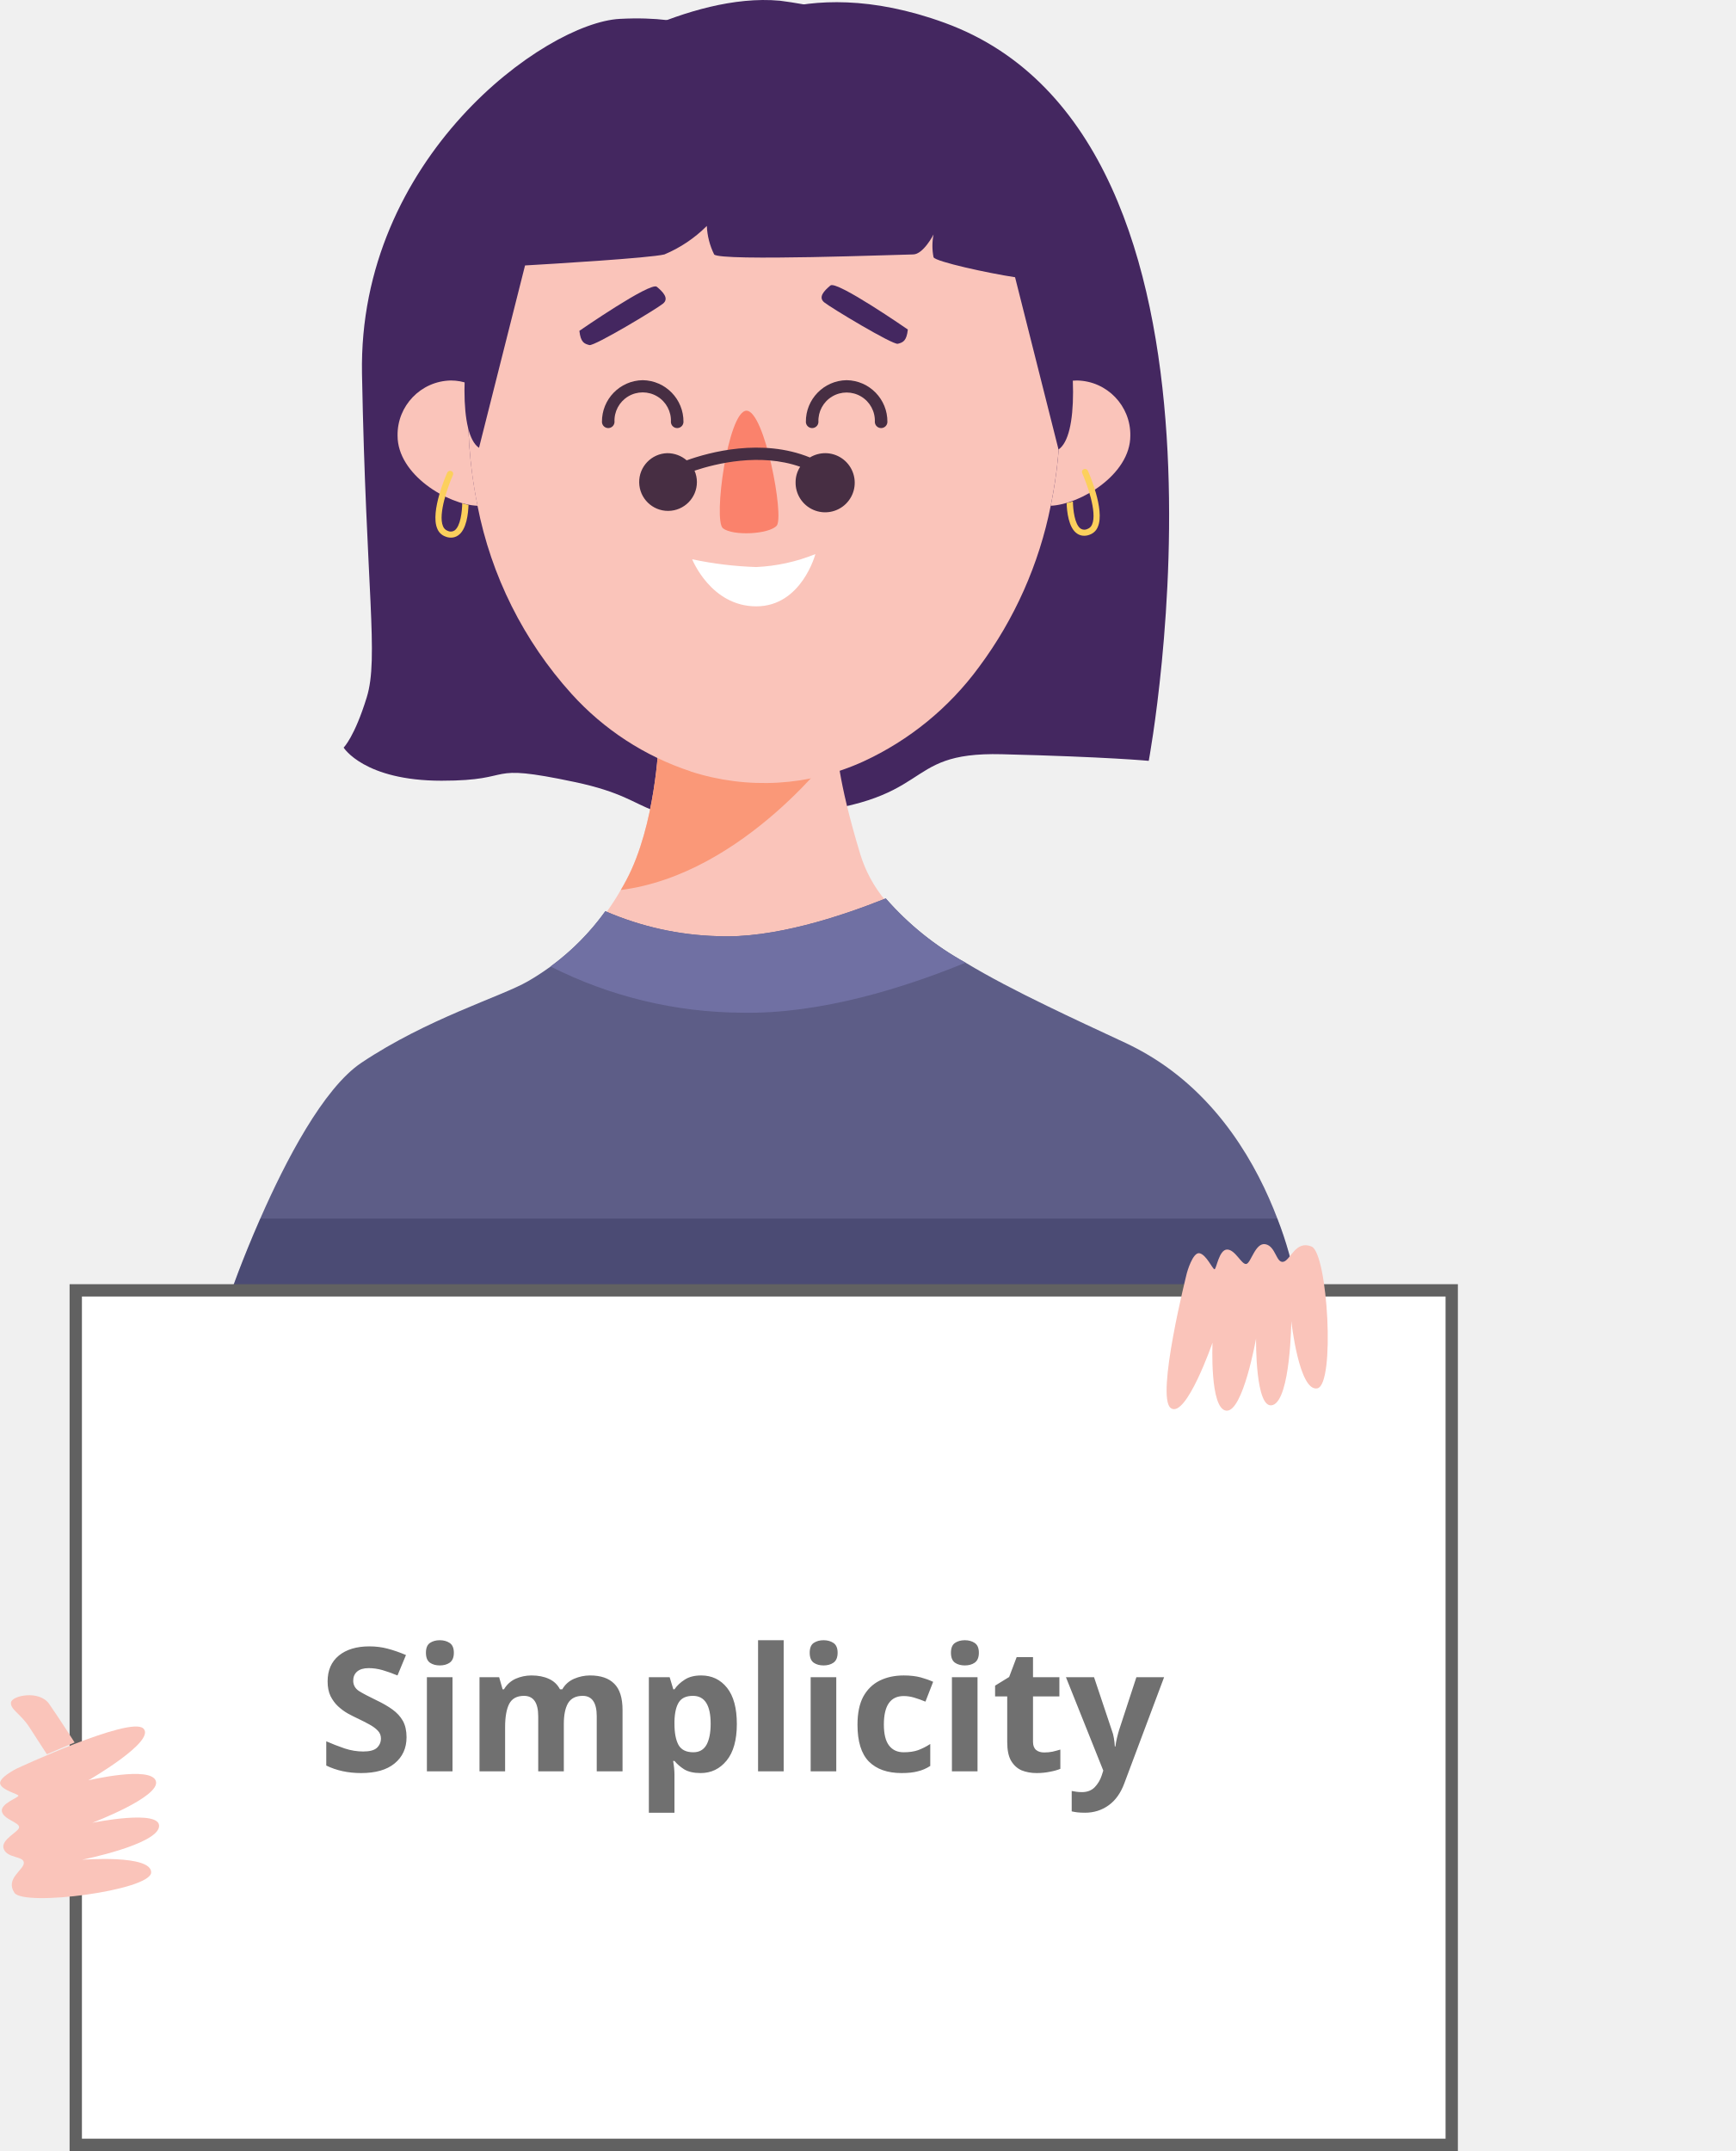
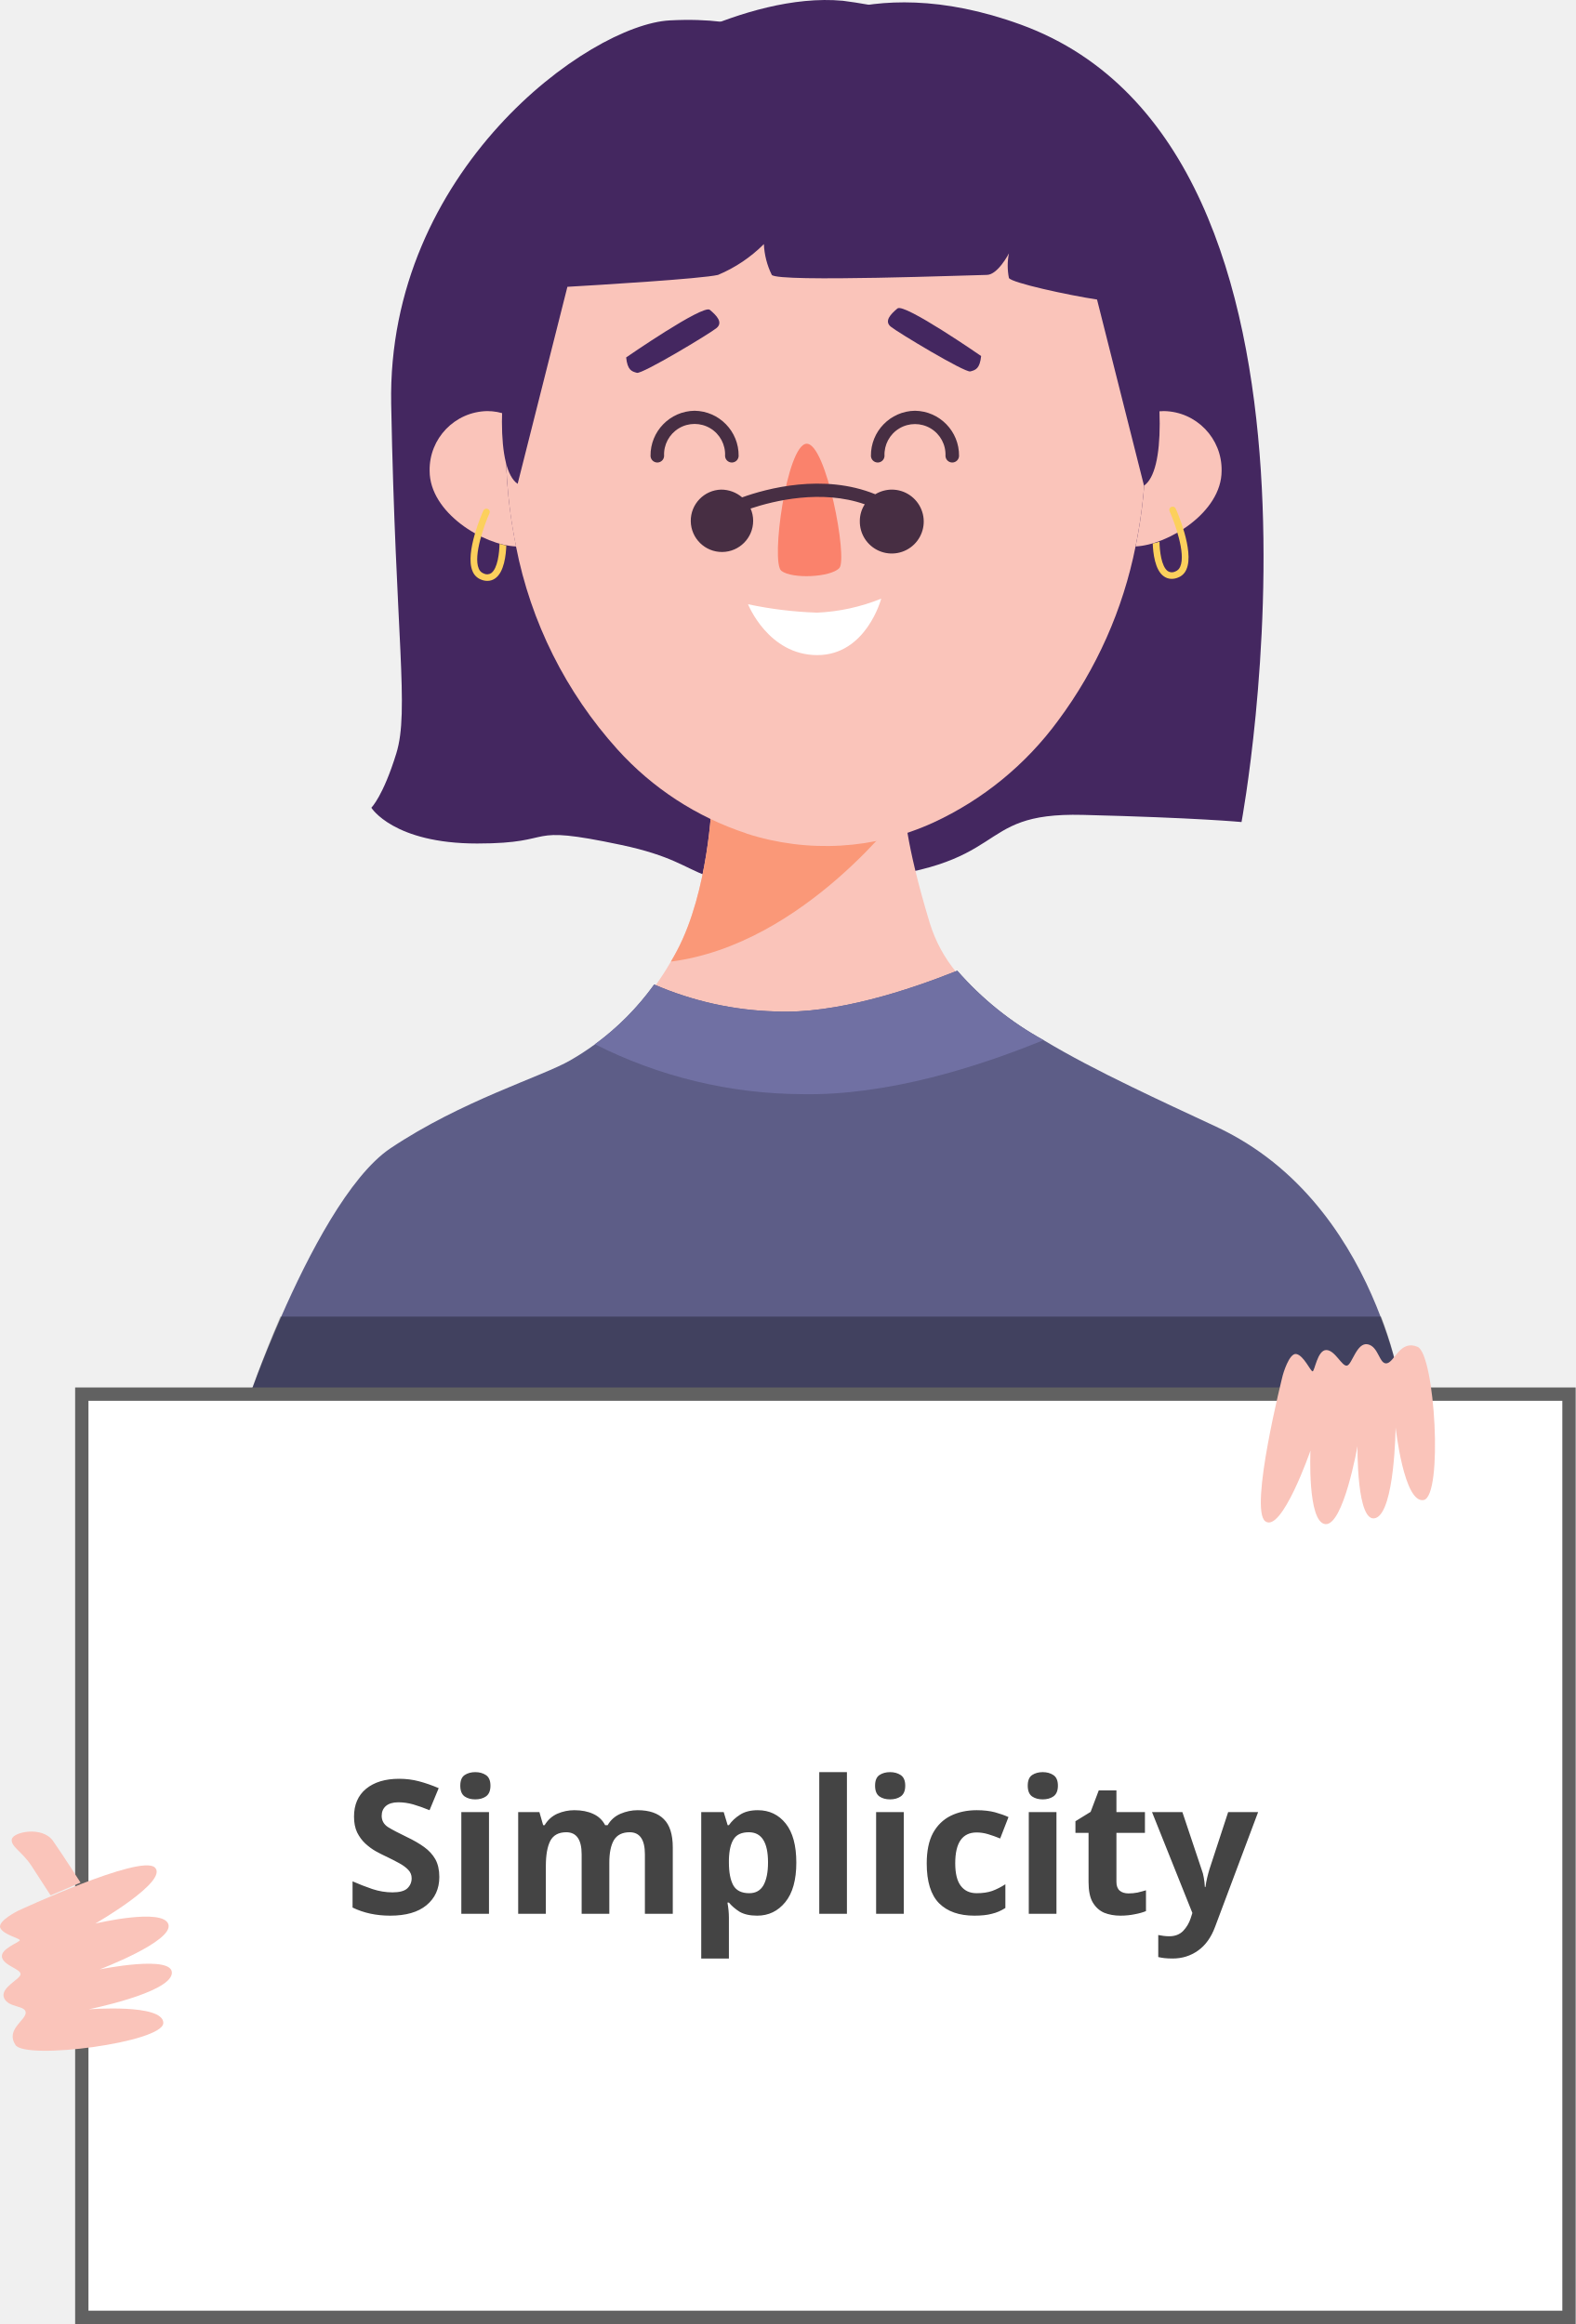
- <svg xmlns="http://www.w3.org/2000/svg" width="140.841" height="174.558" viewBox="0 0 140.841 174.558">
-   <g id="Group_90" data-name="Group 90" transform="translate(-611.157 -454.148)">
+ <svg xmlns="http://www.w3.org/2000/svg" width="118.324" height="174.558" viewBox="0 0 118.324 174.558">
+   <defs>
+     <style>
+       .cls-1 {
+         fill: #442760;
+       }
+ 
+       .cls-2 {
+         fill: #fac4ba;
+       }
+ 
+       .cls-3 {
+         fill: #fa9878;
+       }
+ 
+       .cls-4 {
+         fill: #472e43;
+       }
+ 
+       .cls-5 {
+         fill: #fa826c;
+       }
+ 
+       .cls-11, .cls-6 {
+         fill: #fff;
+       }
+ 
+       .cls-7 {
+         fill: #fcd05c;
+       }
+ 
+       .cls-8 {
+         fill: #5d5d87;
+       }
+ 
+       .cls-9 {
+         fill: #7070a3;
+       }
+ 
+       .cls-10 {
+         opacity: 0.3;
+       }
+ 
+       .cls-11 {
+         stroke: #616161;
+       }
+ 
+       .cls-12 {
+         fill: #444;
+         font-size: 14px;
+         font-family: SegoePrint-Bold, Segoe Print;
+         font-weight: 700;
+       }
+     </style>
+   </defs>
+   <g id="Group_90" data-name="Group 90" transform="translate(-611.163 -454.148)">
    <g id="Group_68" data-name="Group 68" transform="translate(299 199)">
      <g id="Group_65" data-name="Group 65">
        <g id="Group_63" data-name="Group 63">
-           <path id="Path_119" data-name="Path 119" d="M370.515,258.186s-1.987-1.828-8.058-1.506-21.249,11.29-20.918,28.816,1.38,23.01.387,26.235-1.877,4.086-1.877,4.086,1.656,2.688,7.948,2.688,3.2-1.505,10.817.108,3.864,3.656,16.779,2.688,9.272-5.161,17.882-4.946,11.921.537,11.921.537,9.383-50.427-16.557-59.889C376.853,252.631,370.515,258.186,370.515,258.186Z" fill="#442760" />
-           <path id="Path_120" data-name="Path 120" d="M417.246,359.744l-86.19.348s5.228-15.028,10.568-18.612,11.321-5.35,13.451-6.581a19.942,19.942,0,0,0,6.267-5.668,20.971,20.971,0,0,0,1.2-1.856c.163-.268.306-.536.449-.8,2.384-4.477,2.619-11.117,2.619-11.117l14.48.347s0,2.432,1.895,8.676a10.758,10.758,0,0,0,2.018,3.722c2.568,3.176,7.042,5.777,13.074,8.7,1.936.943,4.036,1.916,6.277,2.958.6.278,1.183.586,1.743.914C415.33,346.741,417.246,359.744,417.246,359.744Z" fill="#fac4ba" />
-           <path id="Path_121" data-name="Path 121" d="M380.092,315.8s-7.47,10.284-17.548,11.574c.163-.268.306-.536.449-.8,2.384-4.477,2.619-11.117,2.619-11.117Z" fill="#fa9878" />
+           <path id="Path_119" data-name="Path 119" class="cls-1" d="M370.515,258.186s-1.987-1.828-8.058-1.506-21.249,11.29-20.918,28.816,1.38,23.01.387,26.235-1.877,4.086-1.877,4.086,1.656,2.688,7.948,2.688,3.2-1.505,10.817.108,3.864,3.656,16.779,2.688,9.272-5.161,17.882-4.946,11.921.537,11.921.537,9.383-50.427-16.557-59.889C376.853,252.631,370.515,258.186,370.515,258.186Z" />
+           <path id="Path_120" data-name="Path 120" class="cls-2" d="M417.246,359.744l-86.19.348s5.228-15.028,10.568-18.612,11.321-5.35,13.451-6.581a19.942,19.942,0,0,0,6.267-5.668,20.968,20.968,0,0,0,1.2-1.856c.163-.268.306-.536.449-.8,2.384-4.477,2.619-11.117,2.619-11.117l14.48.347s0,2.432,1.895,8.676A10.759,10.759,0,0,0,384,328.2c2.568,3.176,7.042,5.777,13.074,8.7,1.936.943,4.036,1.916,6.277,2.958.6.278,1.183.586,1.743.914C415.33,346.741,417.246,359.744,417.246,359.744Z" />
+           <path id="Path_121" data-name="Path 121" class="cls-3" d="M380.092,315.8s-7.47,10.284-17.548,11.574c.163-.268.306-.536.449-.8,2.384-4.477,2.619-11.117,2.619-11.117Z" />
          <g id="Group_62" data-name="Group 62">
            <g id="Group_61" data-name="Group 61">
              <g id="Group_58" data-name="Group 58">
-                 <path id="Path_122" data-name="Path 122" d="M398.207,288.627c0,.7-.03,1.4-.059,2.106,0,.042-.01.093-.01.145a37.2,37.2,0,0,1-.7,5.317,32.579,32.579,0,0,1-5.812,13.072,24.2,24.2,0,0,1-9.385,7.672,19.409,19.409,0,0,1-14.032.815v-.01a22.514,22.514,0,0,1-9.673-6.3,31.892,31.892,0,0,1-7.623-15.251c-.179-.877-.329-1.776-.448-2.674a37.762,37.762,0,0,1-.309-4.894c0-.785.02-1.559.08-2.323.01-.176.02-.351.03-.516.05-.672.119-1.343.209-2,1.334-10.387,6.907-18.977,14.44-22.911a2.3,2.3,0,0,1,.219-.114,19.714,19.714,0,0,1,9.036-2.2c11.375,0,20.909,9.881,23.377,23.17a33.963,33.963,0,0,1,.568,4.563C398.177,287.058,398.207,287.842,398.207,288.627Z" fill="#fac4ba" />
+                 <path id="Path_122" data-name="Path 122" class="cls-2" d="M398.207,288.627c0,.7-.03,1.4-.059,2.106,0,.042-.01.093-.01.145a37.2,37.2,0,0,1-.7,5.317,32.579,32.579,0,0,1-5.812,13.072,24.2,24.2,0,0,1-9.385,7.672,19.409,19.409,0,0,1-14.032.815v-.01a22.513,22.513,0,0,1-9.673-6.3,31.892,31.892,0,0,1-7.623-15.251c-.179-.877-.329-1.776-.448-2.674a37.762,37.762,0,0,1-.309-4.894c0-.785.02-1.559.08-2.323.01-.176.02-.351.03-.516.05-.672.119-1.343.209-2,1.334-10.387,6.907-18.977,14.44-22.911a2.3,2.3,0,0,1,.219-.114,19.714,19.714,0,0,1,9.036-2.2c11.375,0,20.909,9.881,23.377,23.17a33.967,33.967,0,0,1,.568,4.563C398.177,287.058,398.207,287.842,398.207,288.627Z" />
                <g id="Group_56" data-name="Group 56">
-                   <path id="Path_123" data-name="Path 123" d="M364.323,286a3.359,3.359,0,0,0-3.308,3.4.51.51,0,0,0,1.019,0,2.292,2.292,0,1,1,4.578,0,.51.51,0,0,0,1.019,0A3.359,3.359,0,0,0,364.323,286Z" fill="#472e43" />
-                   <path id="Path_124" data-name="Path 124" d="M380.874,286a3.359,3.359,0,0,0-3.308,3.4.51.51,0,0,0,1.019,0,2.292,2.292,0,1,1,4.579,0,.51.51,0,0,0,1.019,0A3.359,3.359,0,0,0,380.874,286Z" fill="#472e43" />
+                   <path id="Path_123" data-name="Path 123" class="cls-4" d="M364.323,286a3.359,3.359,0,0,0-3.308,3.4.51.51,0,0,0,1.019,0,2.292,2.292,0,1,1,4.578,0,.51.51,0,0,0,1.019,0A3.359,3.359,0,0,0,364.323,286Z" />
+                   <path id="Path_124" data-name="Path 124" class="cls-4" d="M380.874,286a3.359,3.359,0,0,0-3.308,3.4.51.51,0,0,0,1.019,0,2.292,2.292,0,1,1,4.579,0,.51.51,0,0,0,1.019,0,3.359,3.359,0,0,0-3.309-3.4Z" />
                </g>
                <g id="Group_57" data-name="Group 57">
-                   <path id="Path_125" data-name="Path 125" d="M359.184,281.995s5.776-3.995,6.283-3.575,1.013.947.506,1.367-5.573,3.47-5.979,3.364S359.285,282.941,359.184,281.995Z" fill="#442760" />
-                   <path id="Path_126" data-name="Path 126" d="M385.842,281.89s-5.776-4-6.283-3.575-1.013.946-.506,1.367,5.573,3.469,5.978,3.364S385.741,282.836,385.842,281.89Z" fill="#442760" />
+                   <path id="Path_125" data-name="Path 125" class="cls-1" d="M359.184,281.995s5.776-3.995,6.283-3.575,1.013.947.506,1.367-5.573,3.47-5.979,3.364S359.285,282.941,359.184,281.995Z" />
+                   <path id="Path_126" data-name="Path 126" class="cls-1" d="M385.842,281.89s-5.776-4-6.283-3.575-1.013.946-.506,1.367,5.573,3.469,5.978,3.364S385.741,282.836,385.842,281.89Z" />
                </g>
-                 <path id="Path_127" data-name="Path 127" d="M372.729,288.478c1.486-.07,3.108,8.633,2.466,9.334s-3.547.841-4.358.21S371.243,288.548,372.729,288.478Z" fill="#fa826c" />
-                 <path id="Path_128" data-name="Path 128" d="M368.338,300.534a29.63,29.63,0,0,0,5.2.631,14.527,14.527,0,0,0,4.8-1.052s-1.115,4.241-4.8,4.241S368.338,300.534,368.338,300.534Z" fill="#fff" />
+                 <path id="Path_127" data-name="Path 127" class="cls-5" d="M372.729,288.478c1.486-.07,3.108,8.633,2.466,9.334s-3.547.841-4.358.21S371.243,288.548,372.729,288.478Z" />
+                 <path id="Path_128" data-name="Path 128" class="cls-6" d="M368.338,300.534a29.627,29.627,0,0,0,5.2.631,14.527,14.527,0,0,0,4.8-1.052s-1.115,4.241-4.8,4.241S368.338,300.534,368.338,300.534Z" />
              </g>
              <g id="Group_59" data-name="Group 59">
-                 <path id="Path_131" data-name="Path 131" d="M350.921,296.192c-2.413-.084-6.495-2.515-6.495-5.679a4.409,4.409,0,0,1,4.326-4.488,4.059,4.059,0,0,1,1.484.277c-.058.77-.081,1.54-.081,2.322A37.475,37.475,0,0,0,350.921,296.192Z" fill="#fac4ba" />
+                 <path id="Path_131" data-name="Path 131" class="cls-2" d="M350.921,296.192c-2.413-.084-6.495-2.515-6.495-5.679a4.409,4.409,0,0,1,4.326-4.488,4.06,4.06,0,0,1,1.484.277c-.058.77-.081,1.54-.081,2.322A37.471,37.471,0,0,0,350.921,296.192Z" />
              </g>
              <g id="Group_60" data-name="Group 60">
-                 <path id="Path_132" data-name="Path 132" d="M403.9,290.513c0,3.14-4.048,5.571-6.46,5.679a37.475,37.475,0,0,0,.766-7.568c0-.782-.024-1.564-.082-2.334a4.136,4.136,0,0,1,1.45-.265A4.409,4.409,0,0,1,403.9,290.513Z" fill="#fac4ba" />
+                 <path id="Path_132" data-name="Path 132" class="cls-2" d="M403.9,290.513c0,3.14-4.048,5.571-6.46,5.679a37.473,37.473,0,0,0,.766-7.568c0-.782-.024-1.564-.082-2.334a4.136,4.136,0,0,1,1.45-.265,4.409,4.409,0,0,1,4.326,4.488Z" />
              </g>
-               <path id="Path_133" data-name="Path 133" d="M350.183,296.118c-.02.675-.152,2.015-.845,2.481a.987.987,0,0,1-.571.179,1.18,1.18,0,0,1-.458-.089,1.109,1.109,0,0,1-.663-.646c-.591-1.379.754-4.417.815-4.546a.255.255,0,0,1,.337-.119.234.234,0,0,1,.122.318c-.367.824-1.233,3.176-.805,4.159a.629.629,0,0,0,.367.367.559.559,0,0,0,.56-.02c.5-.347.622-1.568.632-2.213A3.489,3.489,0,0,0,350.183,296.118Z" fill="#fcd05c" />
-               <path id="Path_134" data-name="Path 134" d="M398.73,295.966c.02.675.153,2.015.846,2.481a.983.983,0,0,0,.57.179,1.181,1.181,0,0,0,.459-.089,1.1,1.1,0,0,0,.662-.645c.592-1.38-.754-4.417-.815-4.546a.253.253,0,0,0-.336-.12.234.234,0,0,0-.122.318c.367.824,1.233,3.176.805,4.159a.629.629,0,0,1-.367.367.56.56,0,0,1-.561-.02c-.5-.347-.621-1.568-.631-2.213A3.381,3.381,0,0,1,398.73,295.966Z" fill="#fcd05c" />
+               <path id="Path_133" data-name="Path 133" class="cls-7" d="M350.183,296.118c-.02.675-.152,2.015-.845,2.481a.987.987,0,0,1-.571.179,1.18,1.18,0,0,1-.458-.089,1.109,1.109,0,0,1-.663-.646c-.591-1.379.754-4.417.815-4.546a.255.255,0,0,1,.337-.119.234.234,0,0,1,.122.318c-.367.824-1.233,3.176-.805,4.159a.629.629,0,0,0,.367.367.559.559,0,0,0,.56-.02c.5-.347.622-1.568.632-2.213A3.489,3.489,0,0,0,350.183,296.118Z" />
+               <path id="Path_134" data-name="Path 134" class="cls-7" d="M398.73,295.966c.02.675.153,2.015.846,2.481a.983.983,0,0,0,.57.179,1.181,1.181,0,0,0,.459-.089,1.1,1.1,0,0,0,.662-.645c.592-1.38-.754-4.417-.815-4.546a.253.253,0,0,0-.336-.12.234.234,0,0,0-.122.318c.367.824,1.233,3.176.8,4.159a.629.629,0,0,1-.367.367.56.56,0,0,1-.561-.02c-.5-.347-.621-1.568-.631-2.213A3.386,3.386,0,0,1,398.73,295.966Z" />
            </g>
          </g>
-           <path id="Path_135" data-name="Path 135" d="M390.237,260.569l-.527-.506a37.725,37.725,0,0,0-14.247-4.857c-7.479-.693-16.265,5.089-16.265,5.089-.171.244-.326.144-.326.144-7.48,7.893-11.041,28.882-7.836,31.051l3.736-14.8c2.179-.126,10.086-.6,11.312-.894a10.726,10.726,0,0,0,3.443-2.313,5.8,5.8,0,0,0,.594,2.313c.475.578,15.315,0,16.146,0s1.662-1.619,1.662-1.619a4.674,4.674,0,0,0,0,1.85c.186.362,4.431,1.288,6.616,1.619l3.527,13.979C401.278,289.452,397.716,268.462,390.237,260.569Z" fill="#442760" />
-           <path id="Path_136" data-name="Path 136" d="M379.14,291.923a2.431,2.431,0,0,0-1.247.349c-3.907-1.592-8.181-.421-10,.234a2.422,2.422,0,0,0-1.571-.583,2.343,2.343,0,1,0,2.4,2.342,2.28,2.28,0,0,0-.194-.92c1.755-.585,5.32-1.46,8.575-.318a2.284,2.284,0,0,0-.371,1.238,2.4,2.4,0,1,0,2.4-2.342Z" fill="#472e43" />
+           <path id="Path_135" data-name="Path 135" class="cls-1" d="M390.237,260.569l-.527-.506a37.725,37.725,0,0,0-14.247-4.857c-7.479-.693-16.265,5.089-16.265,5.089-.171.244-.326.144-.326.144-7.48,7.893-11.041,28.882-7.836,31.051l3.736-14.8c2.179-.126,10.086-.6,11.312-.894a10.725,10.725,0,0,0,3.443-2.313,5.8,5.8,0,0,0,.594,2.313c.475.578,15.315,0,16.146,0s1.662-1.619,1.662-1.619a4.674,4.674,0,0,0,0,1.85c.186.362,4.431,1.288,6.616,1.619l3.527,13.979C401.278,289.452,397.716,268.462,390.237,260.569Z" />
+           <path id="Path_136" data-name="Path 136" class="cls-4" d="M379.14,291.923a2.431,2.431,0,0,0-1.247.349c-3.907-1.592-8.181-.421-10,.234a2.422,2.422,0,0,0-1.571-.583,2.343,2.343,0,1,0,2.4,2.342,2.28,2.28,0,0,0-.194-.92c1.755-.585,5.32-1.46,8.575-.318a2.284,2.284,0,0,0-.371,1.238,2.4,2.4,0,1,0,2.4-2.342Z" />
        </g>
        <g id="Group_64" data-name="Group 64">
-           <path id="Path_137" data-name="Path 137" d="M417.435,359.743l-86.568.349s.931-2.682,2.415-6.052c2.027-4.626,5.1-10.558,8.2-12.641,5.373-3.6,11.371-5.374,13.51-6.61a20.077,20.077,0,0,0,6.3-5.693,24.573,24.573,0,0,0,9.119,2.024c4.514.209,9.989-1.6,13.643-3.061a23.87,23.87,0,0,0,6.479,5.214c1.935,1.167,4.166,2.323,6.653,3.529,1.945.948,4.053,1.925,6.3,2.971.6.28,1.187.589,1.75.918,5.834,3.4,8.976,9.072,10.6,13.349A29.9,29.9,0,0,1,417.435,359.743Z" fill="#5d5d87" />
-           <path id="Path_138" data-name="Path 138" d="M390.527,333.273c-4.872,1.994-11.729,4.187-18.157,4.058a34.807,34.807,0,0,1-15.526-3.749,20.173,20.173,0,0,0,4.442-4.486,24.573,24.573,0,0,0,9.119,2.024c4.514.209,9.989-1.6,13.643-3.061A23.87,23.87,0,0,0,390.527,333.273Z" fill="#7070a3" />
+           <path id="Path_137" data-name="Path 137" class="cls-8" d="M417.435,359.743l-86.568.349s.931-2.682,2.415-6.052c2.027-4.626,5.1-10.558,8.2-12.641,5.373-3.6,11.371-5.374,13.51-6.61a20.077,20.077,0,0,0,6.3-5.693,24.573,24.573,0,0,0,9.119,2.024c4.514.209,9.989-1.6,13.643-3.061a23.87,23.87,0,0,0,6.479,5.214c1.935,1.167,4.166,2.323,6.653,3.529,1.945.948,4.053,1.925,6.3,2.971.6.28,1.187.589,1.75.918,5.834,3.4,8.976,9.072,10.6,13.349a29.9,29.9,0,0,1,1.6,5.7Z" />
+           <path id="Path_138" data-name="Path 138" class="cls-9" d="M390.527,333.273c-4.872,1.994-11.729,4.187-18.157,4.058a34.807,34.807,0,0,1-15.526-3.749,20.172,20.172,0,0,0,4.442-4.486,24.574,24.574,0,0,0,9.119,2.024c4.514.209,9.989-1.6,13.643-3.061a23.87,23.87,0,0,0,6.479,5.214Z" />
        </g>
      </g>
      <g id="Group_67" data-name="Group 67">
-         <path id="Path_139" data-name="Path 139" d="M417.435,359.743l-86.568.349s.907-2.682,2.353-6.052h82.66A30.587,30.587,0,0,1,417.435,359.743Z" opacity="0.3" style="mix-blend-mode: soft-light;isolation: isolate" />
-         <rect id="Rectangle_6" data-name="Rectangle 6" width="111.681" height="69.343" transform="translate(318.306 359.863)" fill="#fff" stroke="#616161" stroke-width="1" />
+         <path id="Path_139" data-name="Path 139" class="cls-10" d="M417.435,359.743l-86.568.349s.907-2.682,2.353-6.052h82.66A30.583,30.583,0,0,1,417.435,359.743Z" />
+         <rect id="Rectangle_6" data-name="Rectangle 6" class="cls-11" width="111.681" height="69.343" transform="translate(318.306 359.863)" />
        <g id="Group_66" data-name="Group 66">
-           <path id="Path_140" data-name="Path 140" d="M313.517,398.67s9.188-4.275,10.272-3.255-4.466,4.212-4.466,4.212,5.1-1.213,5.487.063-5.168,3.382-5.168,3.382,5.615-1.148,5.424.319-6.254,2.68-6.254,2.68,5.615-.447,5.615,1.021-10.336,2.807-11.1,1.659.766-1.851.766-2.425-1.308-.351-1.627-1.116,1.244-1.4,1.244-1.787-1.276-.638-1.4-1.276,1.383-1.127,1.34-1.276-1.255-.415-1.467-.925S313.517,398.67,313.517,398.67Z" fill="#fac4ba" />
-           <path id="Path_141" data-name="Path 141" d="M315.962,397.51s-1.015-1.58-1.446-2.233c-.7-1.063-1.552-1.425-1.467-1.978s2.3-1.021,3.1.128,2.063,3.126,2.063,3.126Z" fill="#fac4ba" />
+           <path id="Path_140" data-name="Path 140" class="cls-2" d="M313.517,398.67s9.188-4.275,10.272-3.255-4.466,4.212-4.466,4.212,5.1-1.213,5.487.063-5.168,3.382-5.168,3.382,5.615-1.148,5.424.319-6.254,2.68-6.254,2.68,5.615-.447,5.615,1.021-10.336,2.807-11.1,1.659.766-1.851.766-2.425-1.308-.351-1.627-1.116,1.244-1.4,1.244-1.787-1.276-.638-1.4-1.276,1.383-1.127,1.34-1.276-1.255-.415-1.467-.925S313.517,398.67,313.517,398.67Z" />
+           <path id="Path_141" data-name="Path 141" class="cls-2" d="M315.962,397.51s-1.015-1.58-1.446-2.233c-.7-1.063-1.552-1.425-1.467-1.978s2.3-1.021,3.1.128,2.063,3.126,2.063,3.126Z" />
        </g>
-         <path id="Path_142" data-name="Path 142" d="M408.494,358.439s-2.547,10.08-1.31,10.977,3.388-5.308,3.388-5.308-.244,5.376,1.116,5.518,2.417-5.857,2.417-5.857-.081,5.879,1.361,5.4,1.5-6.815,1.5-6.815.627,5.744,2.106,5.463.848-10.956-.457-11.507-1.718,1.126-2.3,1.236-.605-1.251-1.438-1.425-1.176,1.523-1.562,1.6-.887-1.164-1.555-1.17-.871,1.609-1.029,1.6-.659-1.185-1.214-1.3S408.494,358.439,408.494,358.439Z" fill="#fac4ba" />
+         <path id="Path_142" data-name="Path 142" class="cls-2" d="M408.494,358.439s-2.547,10.08-1.31,10.977,3.388-5.308,3.388-5.308-.244,5.376,1.116,5.518,2.417-5.857,2.417-5.857-.081,5.879,1.361,5.4,1.5-6.815,1.5-6.815.627,5.744,2.106,5.463.848-10.956-.457-11.507-1.718,1.126-2.3,1.236-.605-1.251-1.438-1.425-1.176,1.523-1.562,1.6-.887-1.164-1.555-1.17-.871,1.609-1.029,1.6-.659-1.185-1.214-1.3S408.494,358.439,408.494,358.439Z" />
      </g>
    </g>
-     <text id="Simplicity" transform="translate(636.998 580.895)" fill="#707070" font-size="14" font-family="SegoePrint-Bold, Segoe Print" font-weight="700">
-       <tspan x="0" y="17">Simplicity</tspan>
+     <text id="Simplicity" class="cls-12" transform="translate(636.998 597.895)">
+       <tspan x="0" y="0">Simplicity</tspan>
    </text>
  </g>
</svg>
